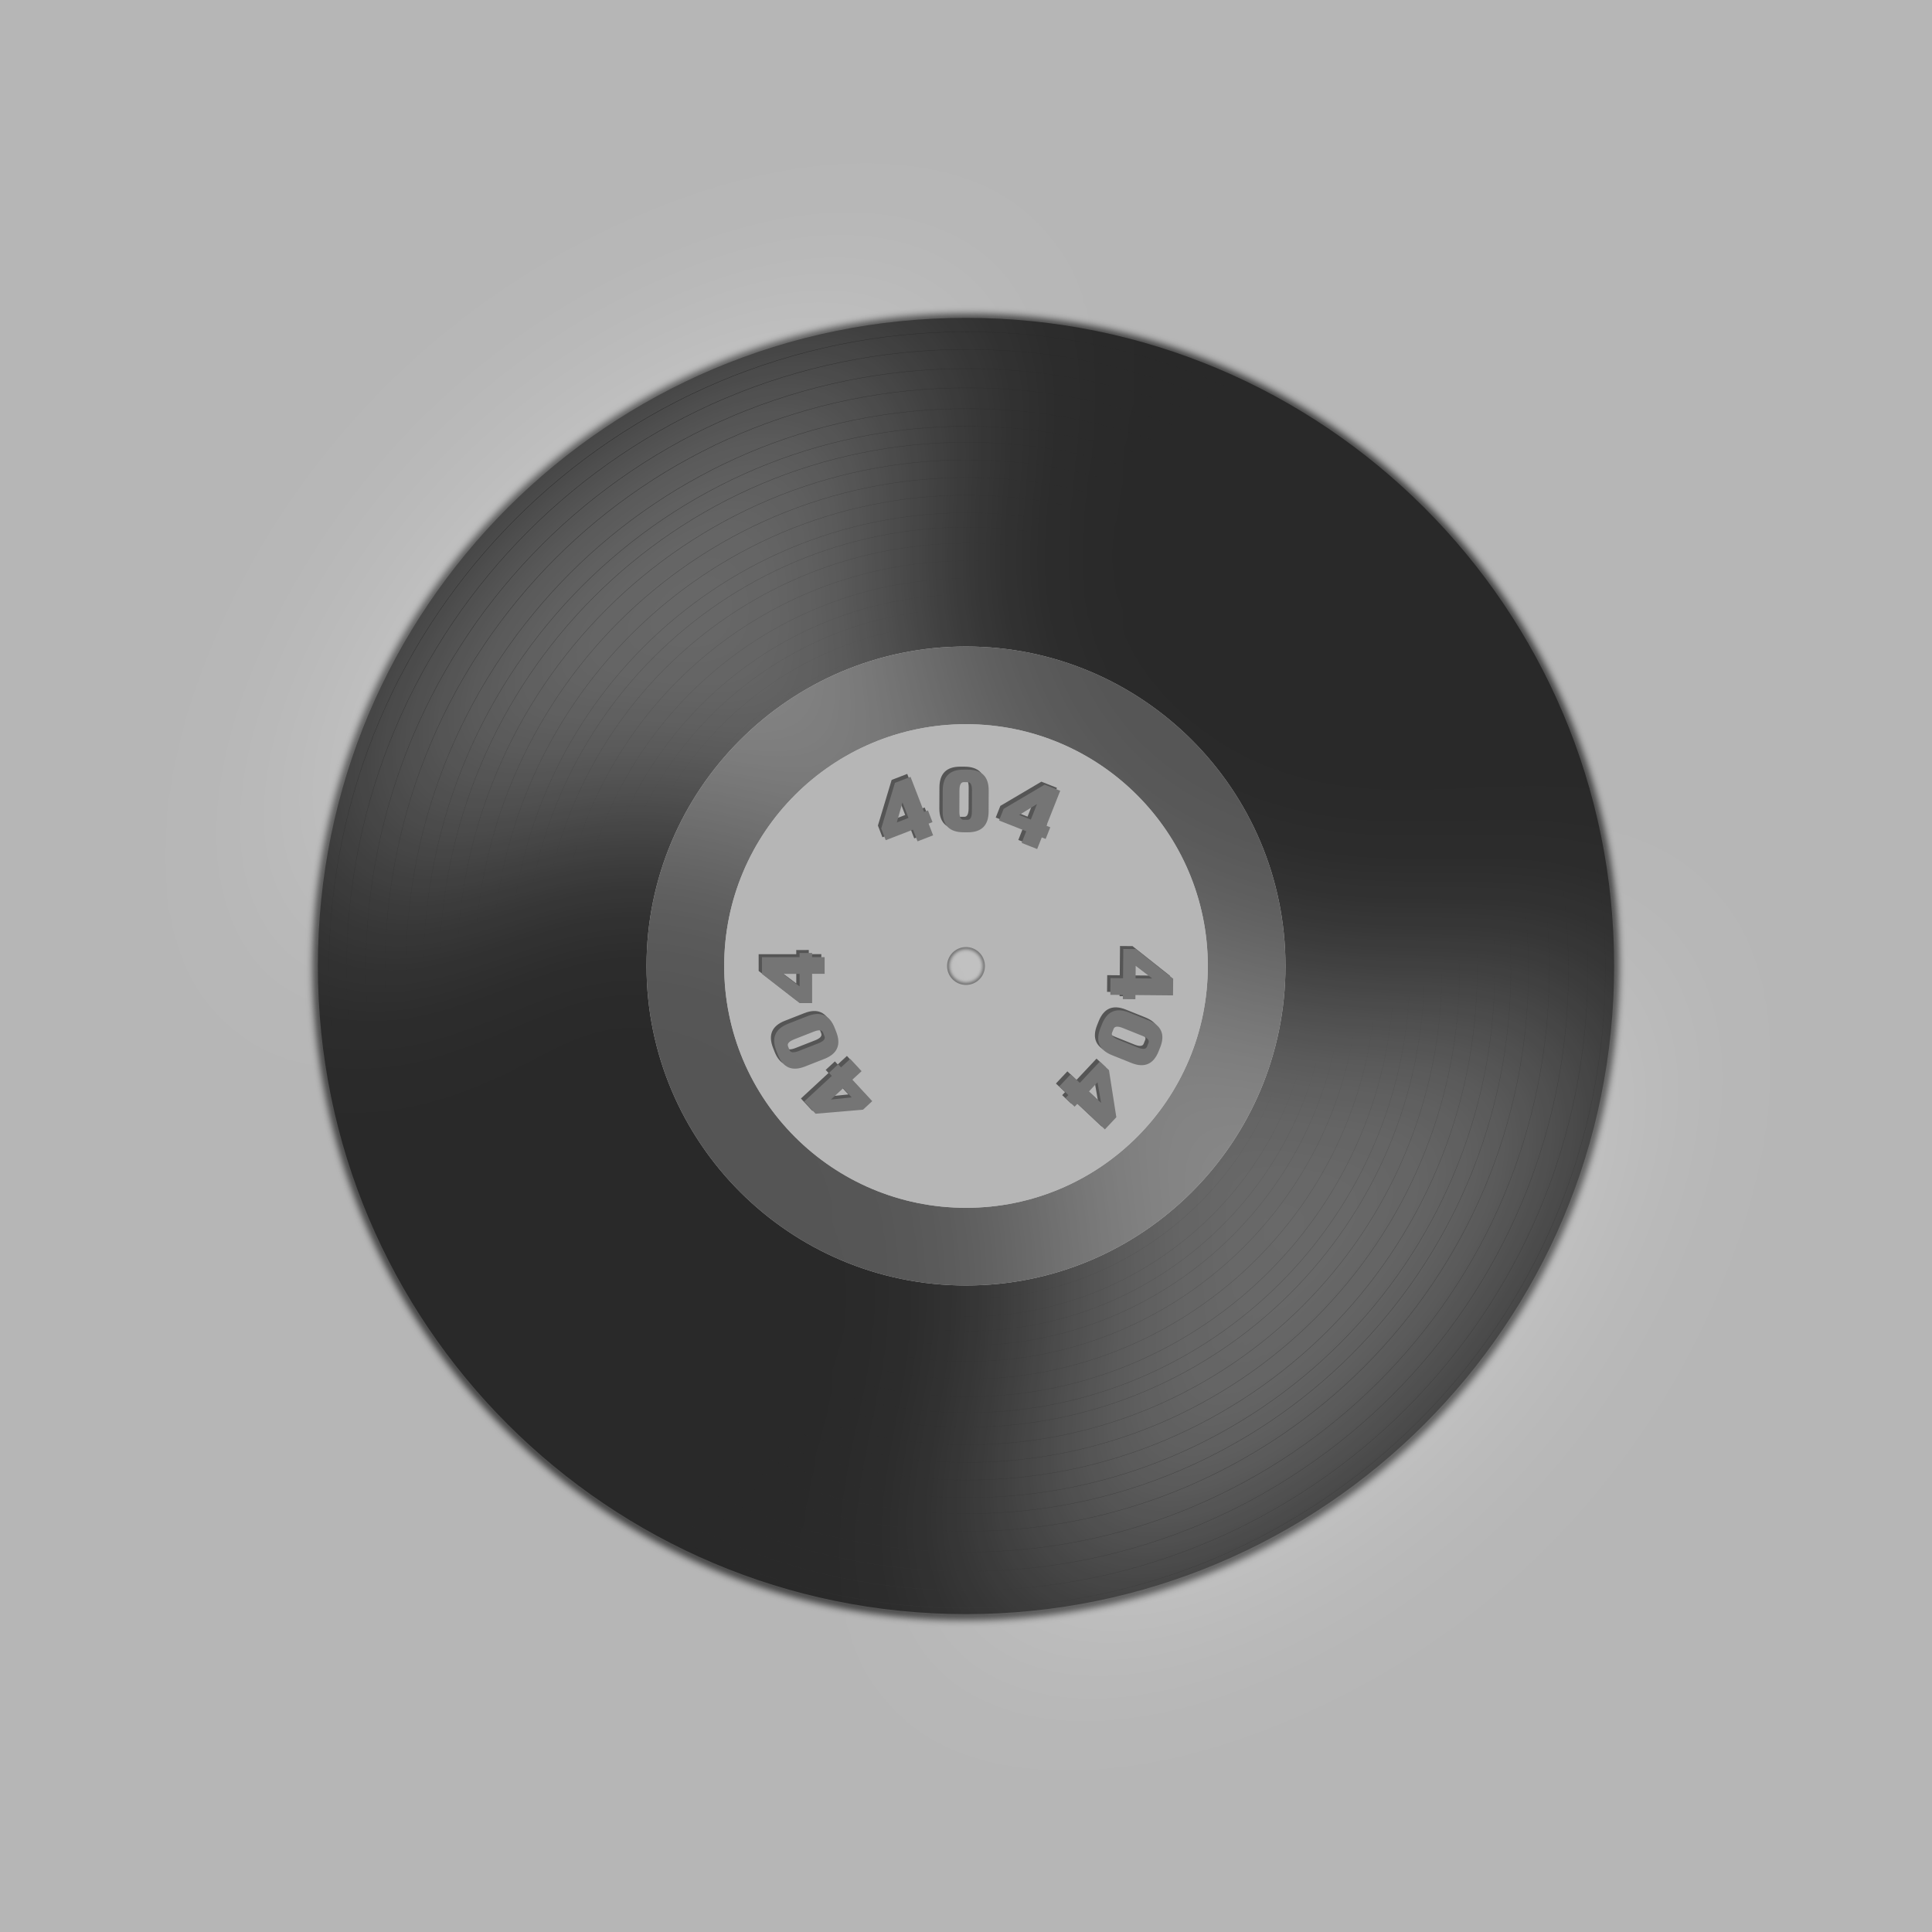
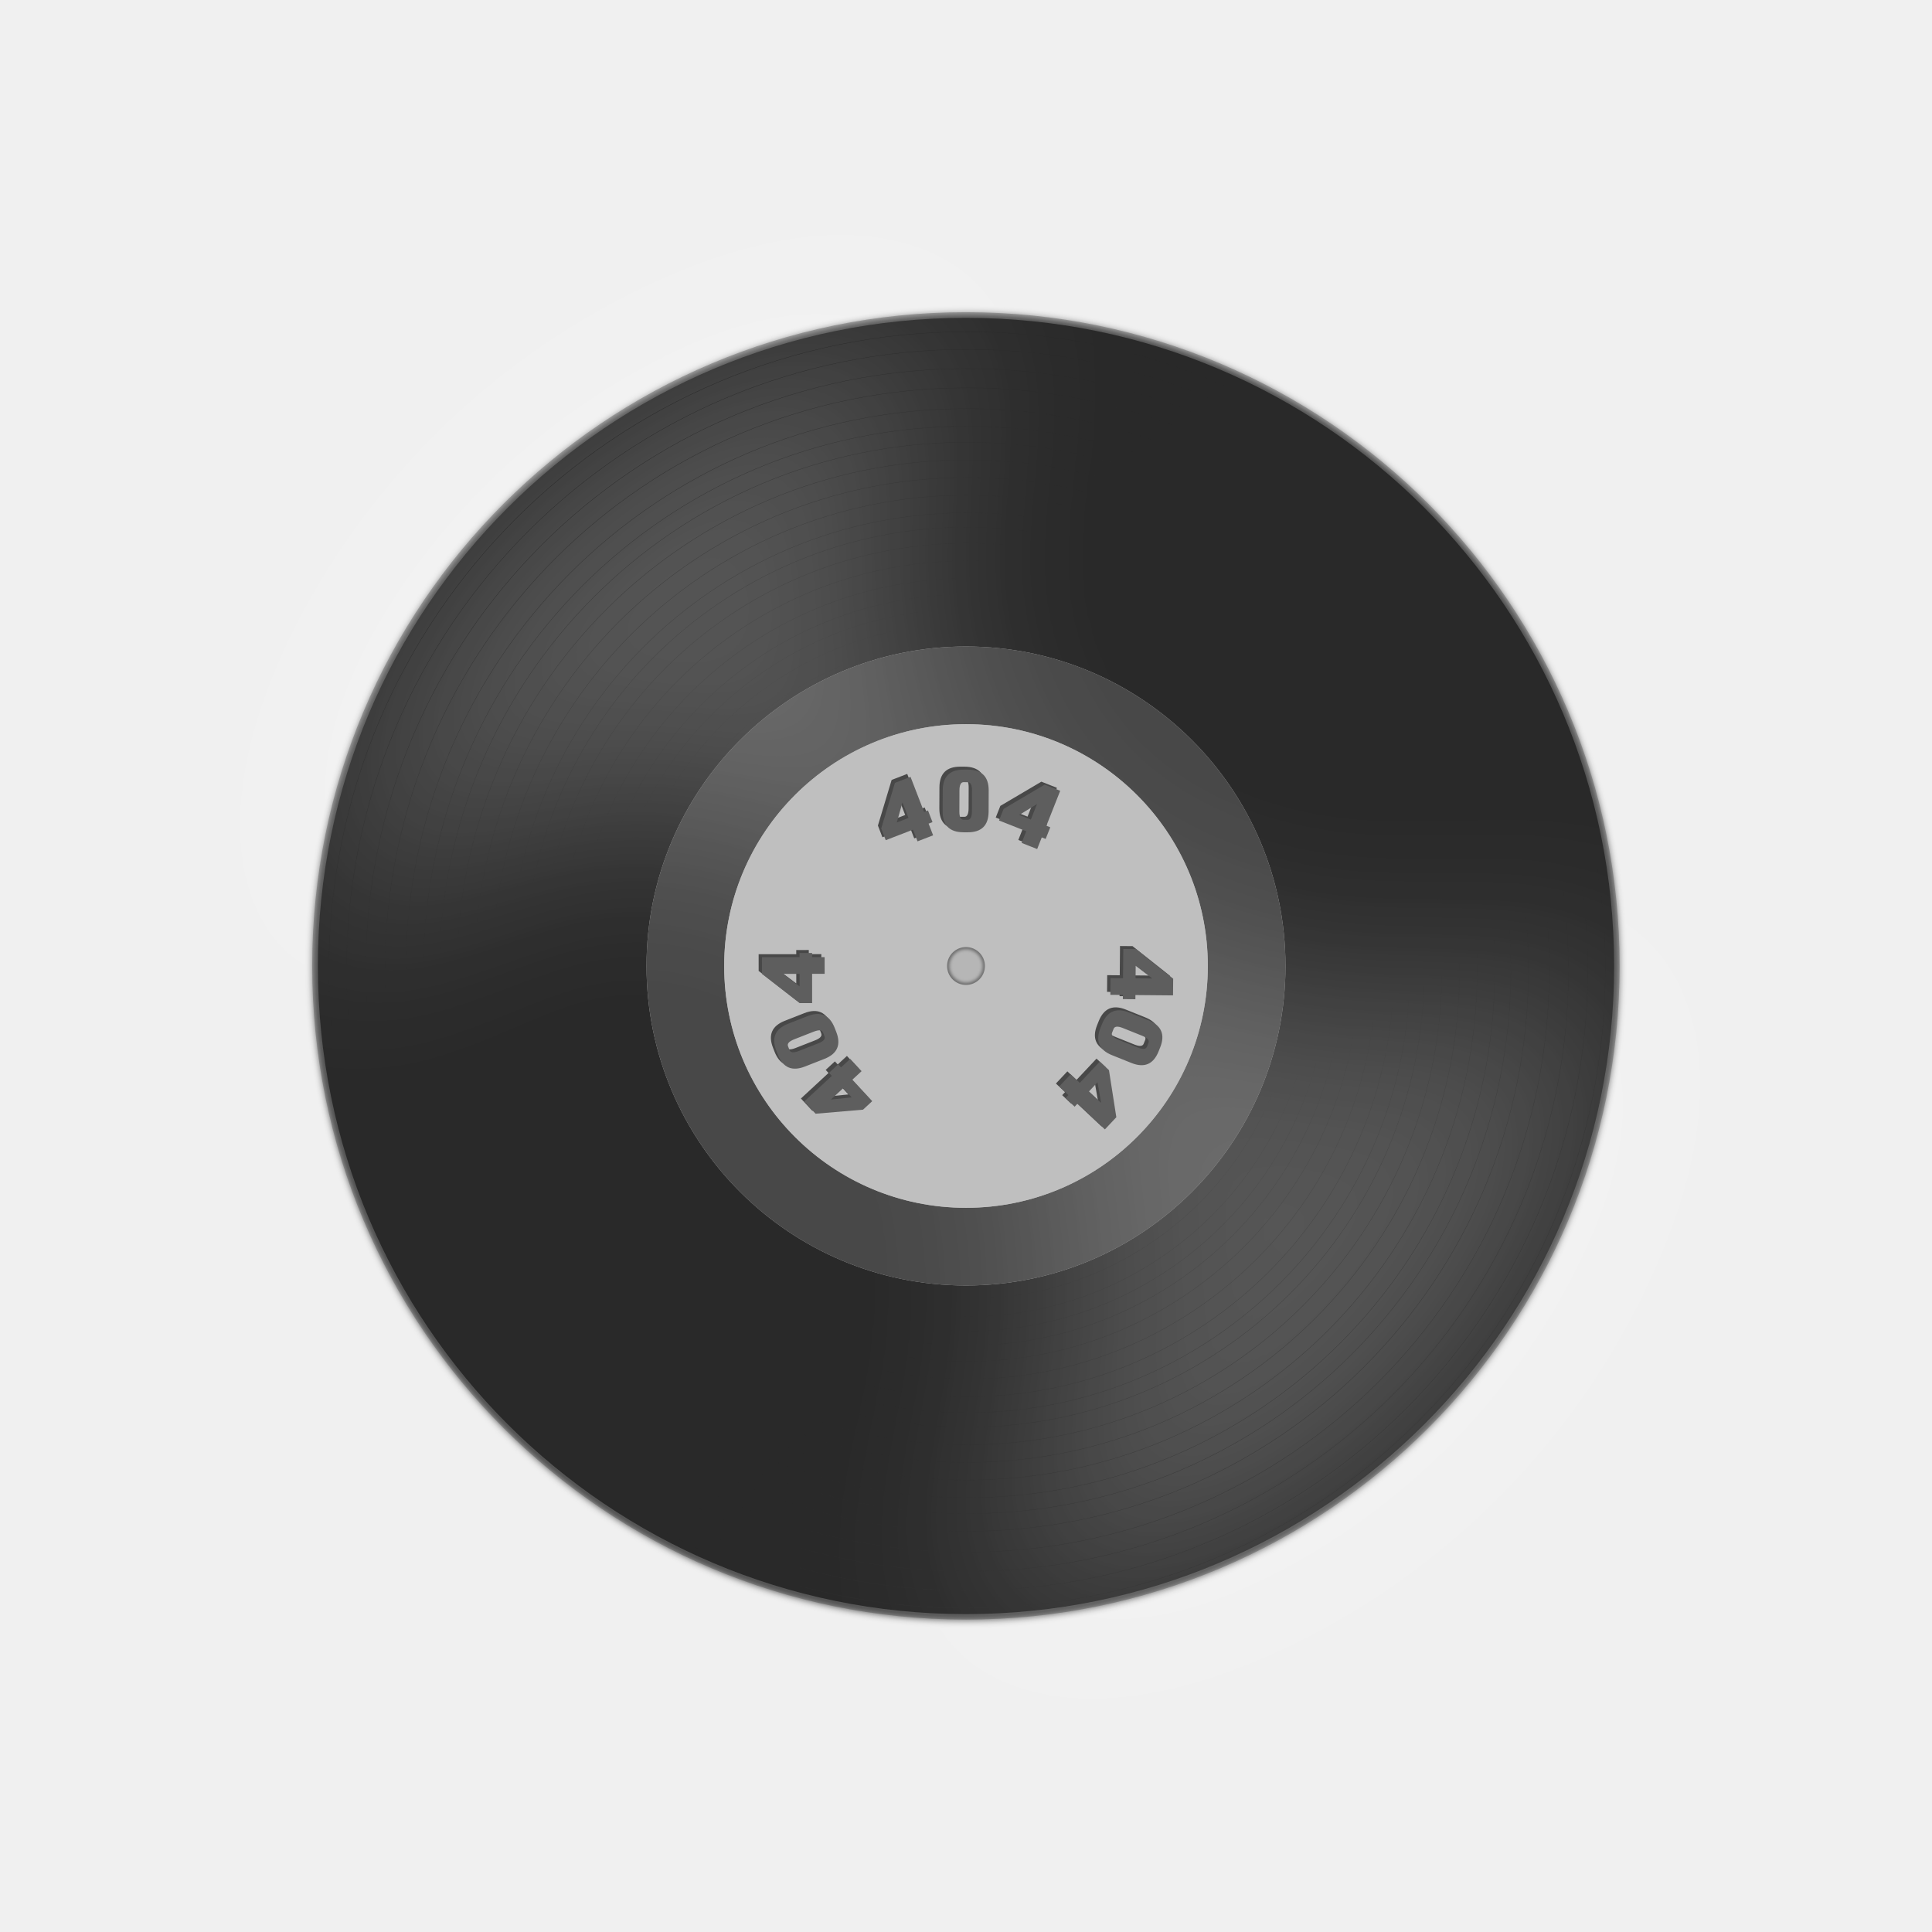
<svg xmlns="http://www.w3.org/2000/svg" xmlns:xlink="http://www.w3.org/1999/xlink" width="512" height="512" viewBox="0 0 512 512" version="1.1" id="svg1">
  <defs id="defs1">
    <linearGradient id="linearGradient1358">
      <stop style="stop-color:#262626;stop-opacity:1;" offset="0" id="stop1355" />
      <stop style="stop-color:#262626;stop-opacity:0;" offset="0.266" id="stop1356" />
      <stop style="stop-color:#262626;stop-opacity:0;" offset="0.75" id="stop1357" />
      <stop style="stop-color:#262626;stop-opacity:1;" offset="1" id="stop1358" />
    </linearGradient>
    <linearGradient id="linearGradient314">
      <stop style="stop-color:#262626;stop-opacity:1;" offset="0" id="stop311" />
      <stop style="stop-color:#262626;stop-opacity:0;" offset="0.266" id="stop312" />
      <stop style="stop-color:#262626;stop-opacity:0;" offset="0.75" id="stop313" />
      <stop style="stop-color:#3d3d3d;stop-opacity:1;" offset="1" id="stop314" />
    </linearGradient>
    <linearGradient id="linearGradient9">
      <stop style="stop-color:#9a9a9a;stop-opacity:1;" offset="0" id="stop9" />
      <stop style="stop-color:#000000;stop-opacity:0;" offset="1" id="stop10" />
    </linearGradient>
    <radialGradient xlink:href="#linearGradient9" id="radialGradient10" cx="348.983" cy="96.806" fx="348.983" fy="96.806" r="111.59" gradientTransform="matrix(1.311498,0.9462585,-0.3454913,0.4788449,-78.40614,-271.6252)" gradientUnits="userSpaceOnUse" />
    <filter style="color-interpolation-filters:sRGB" id="filter10" x="-0.038" y="-0.038" width="1.075" height="1.075">
      <feGaussianBlur stdDeviation="5.433" id="feGaussianBlur10" />
    </filter>
    <filter style="color-interpolation-filters:sRGB" id="filter4" x="0" y="0" width="1" height="1" />
    <filter style="color-interpolation-filters:sRGB" id="filter5">
      <feDisplacementMap id="feDisplacementMap6" />
    </filter>
    <filter style="color-interpolation-filters:sRGB" id="filter6" />
    <filter height="1.401" width="1.603" y="-0.201" x="-0.301" style="color-interpolation-filters:sRGB" id="filter21">
      <feGaussianBlur stdDeviation="4" result="result1" id="feGaussianBlur16" />
      <feComposite in="result1" in2="result1" result="result4" operator="in" id="feComposite16" />
      <feGaussianBlur stdDeviation="2" result="result6" in="result4" id="feGaussianBlur17" />
      <feComposite operator="xor" in="result6" in2="result4" result="result8" id="feComposite17" />
      <feComposite operator="atop" result="fbSourceGraphic" in="result4" in2="result8" id="feComposite18" />
      <feSpecularLighting specularExponent="10" specularConstant="1.3" surfaceScale="3" lighting-color="rgb(255,255,255)" result="result1" in="fbSourceGraphic" id="feSpecularLighting18">
        <feDistantLight azimuth="235" elevation="55" id="feDistantLight18" />
      </feSpecularLighting>
      <feComposite operator="atop" result="result2" in="result1" in2="fbSourceGraphic" id="feComposite19" />
      <feComposite k3="1" k2="1" operator="arithmetic" result="result4" in="fbSourceGraphic" in2="result2" id="feComposite20" />
      <feComposite operator="over" in="result4" in2="SourceGraphic" id="feComposite21" />
      <feBlend mode="multiply" in2="result2" id="feBlend21" result="fbSourceGraphic" />
      <feColorMatrix result="fbSourceGraphicAlpha" in="fbSourceGraphic" values="0 0 0 -1 0 0 0 0 -1 0 0 0 0 -1 0 0 0 0 1 0" id="feColorMatrix21" />
      <feFlood id="feFlood21" result="result2" flood-color="rgb(255,255,255)" in="fbSourceGraphic" />
      <feGaussianBlur id="feGaussianBlur21" result="result1" in="fbSourceGraphicAlpha" stdDeviation="17" />
      <feComposite id="feComposite22" in2="result1" result="result17" operator="in" />
      <feComposite id="feComposite23" in2="result2" in="result17" result="fbSourceGraphic" operator="over" />
      <feComponentTransfer id="feComponentTransfer23" in="fbSourceGraphic" result="result9">
        <feFuncR id="feFuncR23" type="table" tableValues="0 1 0 1 0 1 0 1 0 1 0 1 0 1 0 1 0 1 1" />
        <feFuncG id="feFuncG23" type="table" tableValues="0 1 0 1 0 1 0 1 0 1 0 1 0 1 0 1 0 1 1" />
        <feFuncB id="feFuncB23" type="table" tableValues="0 1 0 1 0 1 0 1 0 1 0 1 0 1 0 1 0 1 1" />
      </feComponentTransfer>
      <feColorMatrix id="feColorMatrix23" result="result6" values="1 0 0 0 0 0 1 0 0 0 0 0 1 0 0 -0.21 -0.72 -0.07 1 0 " in="result9" />
      <feFlood id="feFlood23" flood-color="rgb(206,206,206)" result="result8" />
      <feComposite id="feComposite24" in2="result6" result="result12" operator="in" />
    </filter>
    <filter height="1.087" width="1.087" y="-0.043" x="-0.043" style="color-interpolation-filters:sRGB;" id="filter30">
      <feGaussianBlur stdDeviation="4" result="result1" id="feGaussianBlur24" />
      <feComposite in="result1" in2="result1" result="result4" operator="in" id="feComposite25" />
      <feGaussianBlur stdDeviation="2" result="result6" in="result4" id="feGaussianBlur25" />
      <feComposite operator="xor" in="result6" in2="result4" result="result8" id="feComposite26" />
      <feComposite operator="atop" result="fbSourceGraphic" in="result4" in2="result8" id="feComposite27" />
      <feSpecularLighting specularExponent="10" specularConstant="1.3" surfaceScale="3" lighting-color="rgb(255,255,255)" result="result1" in="fbSourceGraphic" id="feSpecularLighting27">
        <feDistantLight azimuth="235" elevation="55" id="feDistantLight27" />
      </feSpecularLighting>
      <feComposite operator="atop" result="result2" in="result1" in2="fbSourceGraphic" id="feComposite28" />
      <feComposite k3="1" k2="1" operator="arithmetic" result="result4" in="fbSourceGraphic" in2="result2" id="feComposite29" />
      <feComposite operator="over" in="result4" in2="SourceGraphic" id="feComposite30" />
      <feBlend mode="multiply" in2="result2" id="feBlend30" />
    </filter>
    <linearGradient xlink:href="#linearGradient1358" id="linearGradient217" x1="173.281" y1="107.732" x2="360.521" y2="370.536" gradientUnits="userSpaceOnUse" />
    <filter style="color-interpolation-filters:sRGB" id="filter251" x="-0.164" y="-0.164" width="1.328" height="1.328">
      <feGaussianBlur stdDeviation="0.558" id="feGaussianBlur251" />
    </filter>
    <linearGradient xlink:href="#linearGradient314" id="linearGradient429" gradientUnits="userSpaceOnUse" x1="173.281" y1="107.732" x2="360.521" y2="370.536" />
    <linearGradient xlink:href="#linearGradient314" id="linearGradient430" gradientUnits="userSpaceOnUse" x1="173.281" y1="107.732" x2="360.521" y2="370.536" />
    <linearGradient xlink:href="#linearGradient314" id="linearGradient431" gradientUnits="userSpaceOnUse" x1="173.281" y1="107.732" x2="360.521" y2="370.536" />
    <linearGradient xlink:href="#linearGradient314" id="linearGradient432" gradientUnits="userSpaceOnUse" x1="173.281" y1="107.732" x2="360.521" y2="370.536" />
    <linearGradient xlink:href="#linearGradient314" id="linearGradient433" gradientUnits="userSpaceOnUse" x1="173.281" y1="107.732" x2="360.521" y2="370.536" />
    <linearGradient xlink:href="#linearGradient314" id="linearGradient434" gradientUnits="userSpaceOnUse" x1="173.281" y1="107.732" x2="360.521" y2="370.536" />
    <linearGradient xlink:href="#linearGradient314" id="linearGradient435" gradientUnits="userSpaceOnUse" x1="173.281" y1="107.732" x2="360.521" y2="370.536" />
    <linearGradient xlink:href="#linearGradient314" id="linearGradient436" gradientUnits="userSpaceOnUse" x1="173.281" y1="107.732" x2="360.521" y2="370.536" />
    <linearGradient xlink:href="#linearGradient314" id="linearGradient437" gradientUnits="userSpaceOnUse" x1="173.281" y1="107.732" x2="360.521" y2="370.536" />
    <linearGradient xlink:href="#linearGradient314" id="linearGradient438" gradientUnits="userSpaceOnUse" x1="173.281" y1="107.732" x2="360.521" y2="370.536" />
    <linearGradient xlink:href="#linearGradient314" id="linearGradient439" gradientUnits="userSpaceOnUse" x1="173.281" y1="107.732" x2="360.521" y2="370.536" />
    <linearGradient xlink:href="#linearGradient314" id="linearGradient440" gradientUnits="userSpaceOnUse" x1="173.281" y1="107.732" x2="360.521" y2="370.536" />
    <linearGradient xlink:href="#linearGradient314" id="linearGradient441" gradientUnits="userSpaceOnUse" x1="173.281" y1="107.732" x2="360.521" y2="370.536" />
    <linearGradient xlink:href="#linearGradient314" id="linearGradient442" gradientUnits="userSpaceOnUse" x1="173.281" y1="107.732" x2="360.521" y2="370.536" />
    <linearGradient xlink:href="#linearGradient314" id="linearGradient443" gradientUnits="userSpaceOnUse" x1="173.281" y1="107.732" x2="360.521" y2="370.536" />
    <linearGradient xlink:href="#linearGradient314" id="linearGradient444" gradientUnits="userSpaceOnUse" x1="173.281" y1="107.732" x2="360.521" y2="370.536" />
    <linearGradient xlink:href="#linearGradient314" id="linearGradient445" gradientUnits="userSpaceOnUse" x1="173.281" y1="107.732" x2="360.521" y2="370.536" />
    <linearGradient xlink:href="#linearGradient314" id="linearGradient446" gradientUnits="userSpaceOnUse" x1="173.281" y1="107.732" x2="360.521" y2="370.536" />
    <linearGradient xlink:href="#linearGradient314" id="linearGradient447" gradientUnits="userSpaceOnUse" x1="173.281" y1="107.732" x2="360.521" y2="370.536" />
    <filter style="color-interpolation-filters:sRGB" id="filter1354" x="-0.153" y="-0.153" width="1.306" height="1.306">
      <feGaussianBlur stdDeviation="3.564" id="feGaussianBlur1354" />
    </filter>
    <filter style="color-interpolation-filters:sRGB" id="filter1355" x="-0.01" y="-0.01" width="1.021" height="1.021">
      <feGaussianBlur stdDeviation="1.122" id="feGaussianBlur1355" />
    </filter>
    <filter style="color-interpolation-filters:sRGB" id="filter1360" x="-0.174" y="-0.174" width="1.348" height="1.348">
      <feGaussianBlur stdDeviation="24.875" id="feGaussianBlur1360" />
    </filter>
    <filter id="b" width="1.079" height="1.079" x="-0.04" y="-0.04" style="color-interpolation-filters: sRGB">
      <feGaussianBlur stdDeviation="5.433" id="feGaussianBlur1" />
    </filter>
  </defs>
-   <rect style="display:inline;fill:#b6b6b6;fill-opacity:1" id="rect10" width="512" height="512" x="0" y="0" />
  <path d="m 256,250.979 c 2.773,-2.1e-4 5.022,2.248 5.021,5.021 2.1e-4,2.773 -2.248,5.022 -5.021,5.021 -2.773,2.1e-4 -5.022,-2.248 -5.021,-5.021 -2.1e-4,-2.773 2.248,-5.022 5.021,-5.021 z" style="fill-opacity:1;stroke-width:0.612;fill:none;stroke:#000000;stroke-opacity:1;stroke-dasharray:none;paint-order:normal;filter:url(#filter251)" id="path1" />
  <circle style="display:inline;fill:none;fill-opacity:1;stroke:#666666;stroke-width:61.9;stroke-dasharray:none;stroke-opacity:1;paint-order:normal;filter:url(#filter1354)" id="path1354" cx="256" cy="256" r="129" />
  <path d="M 256,84.486 C 161.138,84.486 84.236,161.388 84.236,256.25 84.236,351.112 161.138,428.014 256,428.014 350.862,428.014 427.764,351.112 427.764,256.25 427.764,161.388 350.862,84.486 256,84.486 Z" style="mix-blend-mode:normal;fill:none;fill-opacity:1;stroke:#000000;stroke-width:1.7;stroke-dasharray:none;stroke-opacity:1;filter:url(#filter1355)" id="path1-4" />
  <path id="path61" style="fill:#292929;fill-opacity:1;stroke-width:2.112" d="M 256,84.236 C 161.138,84.236 84.236,161.138 84.236,256 84.236,350.862 161.138,427.764 256,427.764 350.862,427.764 427.764,350.862 427.764,256 427.764,161.138 350.862,84.236 256,84.236 Z m 0,87.096 c 46.761,-4e-5 84.668,37.907 84.668,84.668 4e-5,46.761 -37.907,84.668 -84.668,84.668 -46.761,4e-5 -84.668,-37.907 -84.668,-84.668 -4e-5,-46.761 37.907,-84.668 84.668,-84.668 z" />
  <path id="path62" style="fill:#555555;fill-opacity:1;stroke-width:2.112" d="m 256,171.332 c -46.761,-4e-5 -84.668,37.907 -84.668,84.668 -4e-5,46.761 37.907,84.668 84.668,84.668 46.761,4e-5 84.668,-37.907 84.668,-84.668 4e-5,-46.761 -37.907,-84.668 -84.668,-84.668 z m 0,20.584 c 35.393,4e-5 64.084,28.691 64.084,64.084 -4e-5,35.393 -28.691,64.084 -64.084,64.084 -35.393,-4e-5 -64.084,-28.691 -64.084,-64.084 4e-5,-35.393 28.691,-64.084 64.084,-64.084 z" />
  <path id="path1358" style="mix-blend-mode:normal;fill:#ffffff;fill-opacity:1;stroke:none;stroke-width:1.7;stroke-dasharray:none;stroke-opacity:1;filter:url(#filter1360);opacity:0.299" d="M 256,84.486 C 161.138,84.486 84.236,161.388 84.236,256.25 187.827,139.334 340.036,283.764 256,428.014 350.862,428.014 427.764,351.112 427.764,256.25 292.706,299.273 194.945,190.552 256,84.486 Z m 0,166.492 c 2.773,-2.1e-4 5.022,2.248 5.021,5.021 2.1e-4,2.773 -2.248,5.022 -5.021,5.021 -2.773,2.1e-4 -5.022,-2.248 -5.021,-5.021 -2.1e-4,-2.773 2.248,-5.022 5.021,-5.021 z" />
-   <path id="circle31" style="fill:#b6b6b6;fill-opacity:1;stroke-width:2.112" d="m 256,191.916 c -35.393,4e-5 -64.084,28.691 -64.084,64.084 4e-5,35.393 28.691,64.084 64.084,64.084 35.393,-4e-5 64.084,-28.691 64.084,-64.084 -4e-5,-35.393 -28.691,-64.084 -64.084,-64.084 z m 0,59.062 c 2.773,-2.1e-4 5.022,2.248 5.021,5.021 2.1e-4,2.773 -2.248,5.022 -5.021,5.021 -2.773,2.1e-4 -5.022,-2.248 -5.021,-5.021 -2.1e-4,-2.773 2.248,-5.022 5.021,-5.021 z" />
+   <path id="circle31" style="fill:#ffffff;fill-opacity:1;stroke-width:2.112" d="m 256,191.916 c -35.393,4e-5 -64.084,28.691 -64.084,64.084 4e-5,35.393 28.691,64.084 64.084,64.084 35.393,-4e-5 64.084,-28.691 64.084,-64.084 -4e-5,-35.393 -28.691,-64.084 -64.084,-64.084 z m 0,59.062 c 2.773,-2.1e-4 5.022,2.248 5.021,5.021 2.1e-4,2.773 -2.248,5.022 -5.021,5.021 -2.773,2.1e-4 -5.022,-2.248 -5.021,-5.021 -2.1e-4,-2.773 2.248,-5.022 5.021,-5.021 z" />
  <g id="g24" style="fill-opacity:1;stroke:url(#linearGradient217);stroke-width:0.089;stroke-dasharray:none;stroke-opacity:1" transform="translate(0.08203125,0.4084709)">
    <circle style="fill:none;fill-opacity:1;stroke:url(#linearGradient429);stroke-width:0.089;stroke-linecap:round;stroke-linejoin:round;stroke-dasharray:none;stroke-opacity:1" id="path7" cx="256.215" cy="256.644" r="169.135" />
    <circle style="fill:none;fill-opacity:1;stroke:url(#linearGradient430);stroke-width:0.089;stroke-linecap:round;stroke-linejoin:round;stroke-dasharray:none;stroke-opacity:1" id="circle7" cx="256.215" cy="256.644" r="164.465" />
    <circle style="fill:none;fill-opacity:1;stroke:url(#linearGradient431);stroke-width:0.089;stroke-linecap:round;stroke-linejoin:round;stroke-dasharray:none;stroke-opacity:1" id="circle8" cx="256.215" cy="256.644" r="159.371" />
    <circle style="fill:none;fill-opacity:1;stroke:url(#linearGradient432);stroke-width:0.089;stroke-linecap:round;stroke-linejoin:round;stroke-dasharray:none;stroke-opacity:1" id="circle9" cx="256.215" cy="256.644" r="154.276" />
    <circle style="fill:none;fill-opacity:1;stroke:url(#linearGradient433);stroke-width:0.089;stroke-linecap:round;stroke-linejoin:round;stroke-dasharray:none;stroke-opacity:1" id="circle10" cx="256.215" cy="256.644" r="148.757" />
    <circle style="fill:none;fill-opacity:1;stroke:url(#linearGradient434);stroke-width:0.089;stroke-linecap:round;stroke-linejoin:round;stroke-dasharray:none;stroke-opacity:1" id="circle11" cx="256.215" cy="256.644" r="144.087" />
    <circle style="fill:none;fill-opacity:1;stroke:url(#linearGradient435);stroke-width:0.089;stroke-linecap:round;stroke-linejoin:round;stroke-dasharray:none;stroke-opacity:1" id="circle12" cx="256.215" cy="256.644" r="139.842" />
    <circle style="fill:none;fill-opacity:1;stroke:url(#linearGradient436);stroke-width:0.089;stroke-linecap:round;stroke-linejoin:round;stroke-dasharray:none;stroke-opacity:1" id="circle13" cx="256.215" cy="256.644" r="135.172" />
    <circle style="fill:none;fill-opacity:1;stroke:url(#linearGradient437);stroke-width:0.089;stroke-linecap:round;stroke-linejoin:round;stroke-dasharray:none;stroke-opacity:1" id="circle14" cx="256.215" cy="256.644" r="130.502" />
    <circle style="fill:none;fill-opacity:1;stroke:url(#linearGradient438);stroke-width:0.089;stroke-linecap:round;stroke-linejoin:round;stroke-dasharray:none;stroke-opacity:1" id="circle15" cx="256.215" cy="256.644" r="125.833" />
    <circle style="fill:none;fill-opacity:1;stroke:url(#linearGradient439);stroke-width:0.089;stroke-linecap:round;stroke-linejoin:round;stroke-dasharray:none;stroke-opacity:1" id="circle16" cx="256.215" cy="256.644" r="121.163" />
    <circle style="fill:none;fill-opacity:1;stroke:url(#linearGradient440);stroke-width:0.089;stroke-linecap:round;stroke-linejoin:round;stroke-dasharray:none;stroke-opacity:1" id="circle17" cx="256.215" cy="256.644" r="117.342" />
    <circle style="fill:none;fill-opacity:1;stroke:url(#linearGradient441);stroke-width:0.089;stroke-linecap:round;stroke-linejoin:round;stroke-dasharray:none;stroke-opacity:1" id="circle18" cx="256.215" cy="256.644" r="113.097" />
    <circle style="fill:none;fill-opacity:1;stroke:url(#linearGradient442);stroke-width:0.089;stroke-linecap:round;stroke-linejoin:round;stroke-dasharray:none;stroke-opacity:1" id="circle19" cx="256.215" cy="256.644" r="108.427" />
    <circle style="fill:none;fill-opacity:1;stroke:url(#linearGradient443);stroke-width:0.089;stroke-linecap:round;stroke-linejoin:round;stroke-dasharray:none;stroke-opacity:1" id="circle20" cx="256.215" cy="256.644" r="103.757" />
    <circle style="fill:none;fill-opacity:1;stroke:url(#linearGradient444);stroke-width:0.089;stroke-linecap:round;stroke-linejoin:round;stroke-dasharray:none;stroke-opacity:1" id="circle21" cx="256.215" cy="256.644" r="99.512" />
    <circle style="fill:none;fill-opacity:1;stroke:url(#linearGradient445);stroke-width:0.089;stroke-linecap:round;stroke-linejoin:round;stroke-dasharray:none;stroke-opacity:1" id="circle22" cx="256.215" cy="256.644" r="95.691" />
    <circle style="fill:none;fill-opacity:1;stroke:url(#linearGradient446);stroke-width:0.089;stroke-linecap:round;stroke-linejoin:round;stroke-dasharray:none;stroke-opacity:1" id="circle23" cx="256.215" cy="256.644" r="91.87" />
    <circle style="fill:none;fill-opacity:1;stroke:url(#linearGradient447);stroke-width:0.089;stroke-linecap:round;stroke-linejoin:round;stroke-dasharray:none;stroke-opacity:1" id="circle24" cx="256.215" cy="256.644" r="87.2" />
  </g>
  <path style="font-size:22.677px;font-family:'Achtung! Polizei';-inkscape-font-specification:'Achtung! Polizei, Normal';text-align:center;letter-spacing:0px;word-spacing:25px;baseline-shift:baseline;text-anchor:middle;fill:#555555;stroke-width:0.189" d="m 222.007,282.092 2.439,-2.256 3.007,3.252 -2.439,2.256 5.263,5.69 -2.439,2.256 -12.579,1.077 -3.007,-3.252 7.316,-6.767 -0.752,-0.813 2.439,-2.256 z m 0.569,5.507 -3.252,3.007 5.507,-0.569 z M 208.362,277.51 q 0.404,1.031 2.466,0.222 l 5.154,-2.021 q 2.062,-0.809 1.657,-1.839 l -0.404,-1.031 q -0.404,-1.031 -2.466,-0.222 l -5.154,2.021 q -2.062,0.809 -1.657,1.839 z m 4.083,4.346 q -5.154,2.021 -7.176,-3.133 l -0.404,-1.031 q -2.021,-5.154 3.133,-7.176 l 5.154,-2.021 q 5.154,-2.021 7.176,3.133 l 0.404,1.031 q 2.021,5.154 -3.133,7.176 z m 1.891,-28.989 3.322,-0.003 0.005,4.429 -3.322,0.003 0.008,7.751 -3.322,0.003 -9.973,-7.741 -0.005,-4.429 9.966,-0.01 -0.001,-1.107 3.322,-0.003 z m -3.317,4.433 -4.429,0.005 4.433,3.317 z m 34.195,-39.812 1.197,3.099 -4.131,1.596 -1.197,-3.099 -7.23,2.794 -1.197,-3.099 3.638,-12.089 4.131,-1.596 3.592,9.296 1.033,-0.399 1.197,3.099 z m -5.329,-1.502 -1.596,-4.131 -1.502,5.329 z m 14.619,-9.491 q -1.107,-0.004 -1.116,2.21 l -0.022,5.536 q -0.009,2.215 1.098,2.219 l 1.107,0.004 q 1.107,0.004 1.116,-2.21 l 0.022,-5.536 q 0.009,-2.215 -1.098,-2.219 z m -5.545,2.192 q 0.022,-5.536 5.559,-5.514 l 1.107,0.004 q 5.536,0.022 5.514,5.559 l -0.022,5.536 q -0.022,5.536 -5.559,5.514 l -1.107,-0.004 q -5.536,-0.022 -5.514,-5.559 z m 26.248,12.449 -1.222,3.089 -4.119,-1.629 1.222,-3.089 -7.207,-2.851 1.222,-3.089 10.873,-6.415 4.119,1.629 -3.666,9.267 1.03,0.407 -1.222,3.089 z m -2.897,-4.718 1.629,-4.119 -4.718,2.897 z m 24.393,46.468 -3.322,-0.03 0.04,-4.429 3.322,0.03 0.07,-7.751 3.322,0.03 9.895,7.841 -0.04,4.429 -9.965,-0.09 -0.01,1.107 -3.322,-0.03 z m 3.362,-4.399 4.429,0.04 -4.399,-3.362 z m 3.43,17.089 q 0.412,-1.028 -1.643,-1.853 l -5.138,-2.062 q -2.055,-0.825 -2.468,0.203 l -0.412,1.028 q -0.412,1.028 1.643,1.853 l 5.138,2.062 q 2.055,0.825 2.468,-0.203 z m 0.007,-5.963 q 5.138,2.062 3.075,7.2 l -0.412,1.028 q -2.062,5.138 -7.2,3.075 l -5.138,-2.062 q -5.138,-2.062 -3.075,-7.2 l 0.412,-1.028 q 2.062,-5.138 7.2,-3.075 z m -21.252,19.807 -2.42,-2.275 3.033,-3.227 2.42,2.275 5.309,-5.648 2.42,2.275 1.953,12.473 -3.033,3.227 -7.261,-6.825 -0.758,0.807 -2.42,-2.275 z m 5.454,-0.952 3.227,3.033 -0.952,-5.454 z" id="text63" aria-label="404 404 404" />
  <path style="font-size:22.677px;font-family:'Achtung! Polizei';-inkscape-font-specification:'Achtung! Polizei, Normal';text-align:center;letter-spacing:0px;word-spacing:25px;baseline-shift:baseline;text-anchor:middle;fill:#757575;stroke-width:0.189" d="m 222.007,282.092 2.439,-2.256 3.007,3.252 -2.439,2.256 5.263,5.69 -2.439,2.256 -12.579,1.077 -3.007,-3.252 7.316,-6.767 -0.752,-0.813 2.439,-2.256 z m 0.569,5.507 -3.252,3.007 5.507,-0.569 z M 208.362,277.51 q 0.404,1.031 2.466,0.222 l 5.154,-2.021 q 2.062,-0.809 1.657,-1.839 l -0.404,-1.031 q -0.404,-1.031 -2.466,-0.222 l -5.154,2.021 q -2.062,0.809 -1.657,1.839 z m 4.083,4.346 q -5.154,2.021 -7.176,-3.133 l -0.404,-1.031 q -2.021,-5.154 3.133,-7.176 l 5.154,-2.021 q 5.154,-2.021 7.176,3.133 l 0.404,1.031 q 2.021,5.154 -3.133,7.176 z m 1.891,-28.989 3.322,-0.003 0.005,4.429 -3.322,0.003 0.008,7.751 -3.322,0.003 -9.973,-7.741 -0.005,-4.429 9.966,-0.01 -0.001,-1.107 3.322,-0.003 z m -3.317,4.433 -4.429,0.005 4.433,3.317 z m 34.195,-39.812 1.197,3.099 -4.131,1.596 -1.197,-3.099 -7.23,2.794 -1.197,-3.099 3.638,-12.089 4.131,-1.596 3.592,9.296 1.033,-0.399 1.197,3.099 z m -5.329,-1.502 -1.596,-4.131 -1.502,5.329 z m 14.619,-9.491 q -1.107,-0.004 -1.116,2.21 l -0.022,5.536 q -0.009,2.215 1.098,2.219 l 1.107,0.004 q 1.107,0.004 1.116,-2.21 l 0.022,-5.536 q 0.009,-2.215 -1.098,-2.219 z m -5.545,2.192 q 0.022,-5.536 5.559,-5.514 l 1.107,0.004 q 5.536,0.022 5.514,5.559 l -0.022,5.536 q -0.022,5.536 -5.559,5.514 l -1.107,-0.004 q -5.536,-0.022 -5.514,-5.559 z m 26.248,12.449 -1.222,3.089 -4.119,-1.629 1.222,-3.089 -7.207,-2.851 1.222,-3.089 10.873,-6.415 4.119,1.629 -3.666,9.267 1.03,0.407 -1.222,3.089 z m -2.897,-4.718 1.629,-4.119 -4.718,2.897 z m 24.393,46.468 -3.322,-0.03 0.04,-4.429 3.322,0.03 0.07,-7.751 3.322,0.03 9.895,7.841 -0.04,4.429 -9.965,-0.09 -0.01,1.107 -3.322,-0.03 z m 3.362,-4.399 4.429,0.04 -4.399,-3.362 z m 3.43,17.089 q 0.412,-1.028 -1.643,-1.853 l -5.138,-2.062 q -2.055,-0.825 -2.468,0.203 l -0.412,1.028 q -0.412,1.028 1.643,1.853 l 5.138,2.062 q 2.055,0.825 2.468,-0.203 z m 0.007,-5.963 q 5.138,2.062 3.075,7.2 l -0.412,1.028 q -2.062,5.138 -7.2,3.075 l -5.138,-2.062 q -5.138,-2.062 -3.075,-7.2 l 0.412,-1.028 q 2.062,-5.138 7.2,-3.075 z m -21.252,19.807 -2.42,-2.275 3.033,-3.227 2.42,2.275 5.309,-5.648 2.42,2.275 1.953,12.473 -3.033,3.227 -7.261,-6.825 -0.758,0.807 -2.42,-2.275 z m 5.454,-0.952 3.227,3.033 -0.952,-5.454 z" id="text1355" transform="translate(0.875,0.782932)" aria-label="404 404 404" />
+   <path id="path2" style="opacity:0.299;fill:#292929;stroke-width:2" d="M 429.214,255.973 A 173.241,173.241 0 0 1 255.973,429.214 173.241,173.241 0 0 1 82.731,255.973 173.241,173.241 0 0 1 255.973,82.731 173.241,173.241 0 0 1 429.214,255.973 Z" />
</svg>
